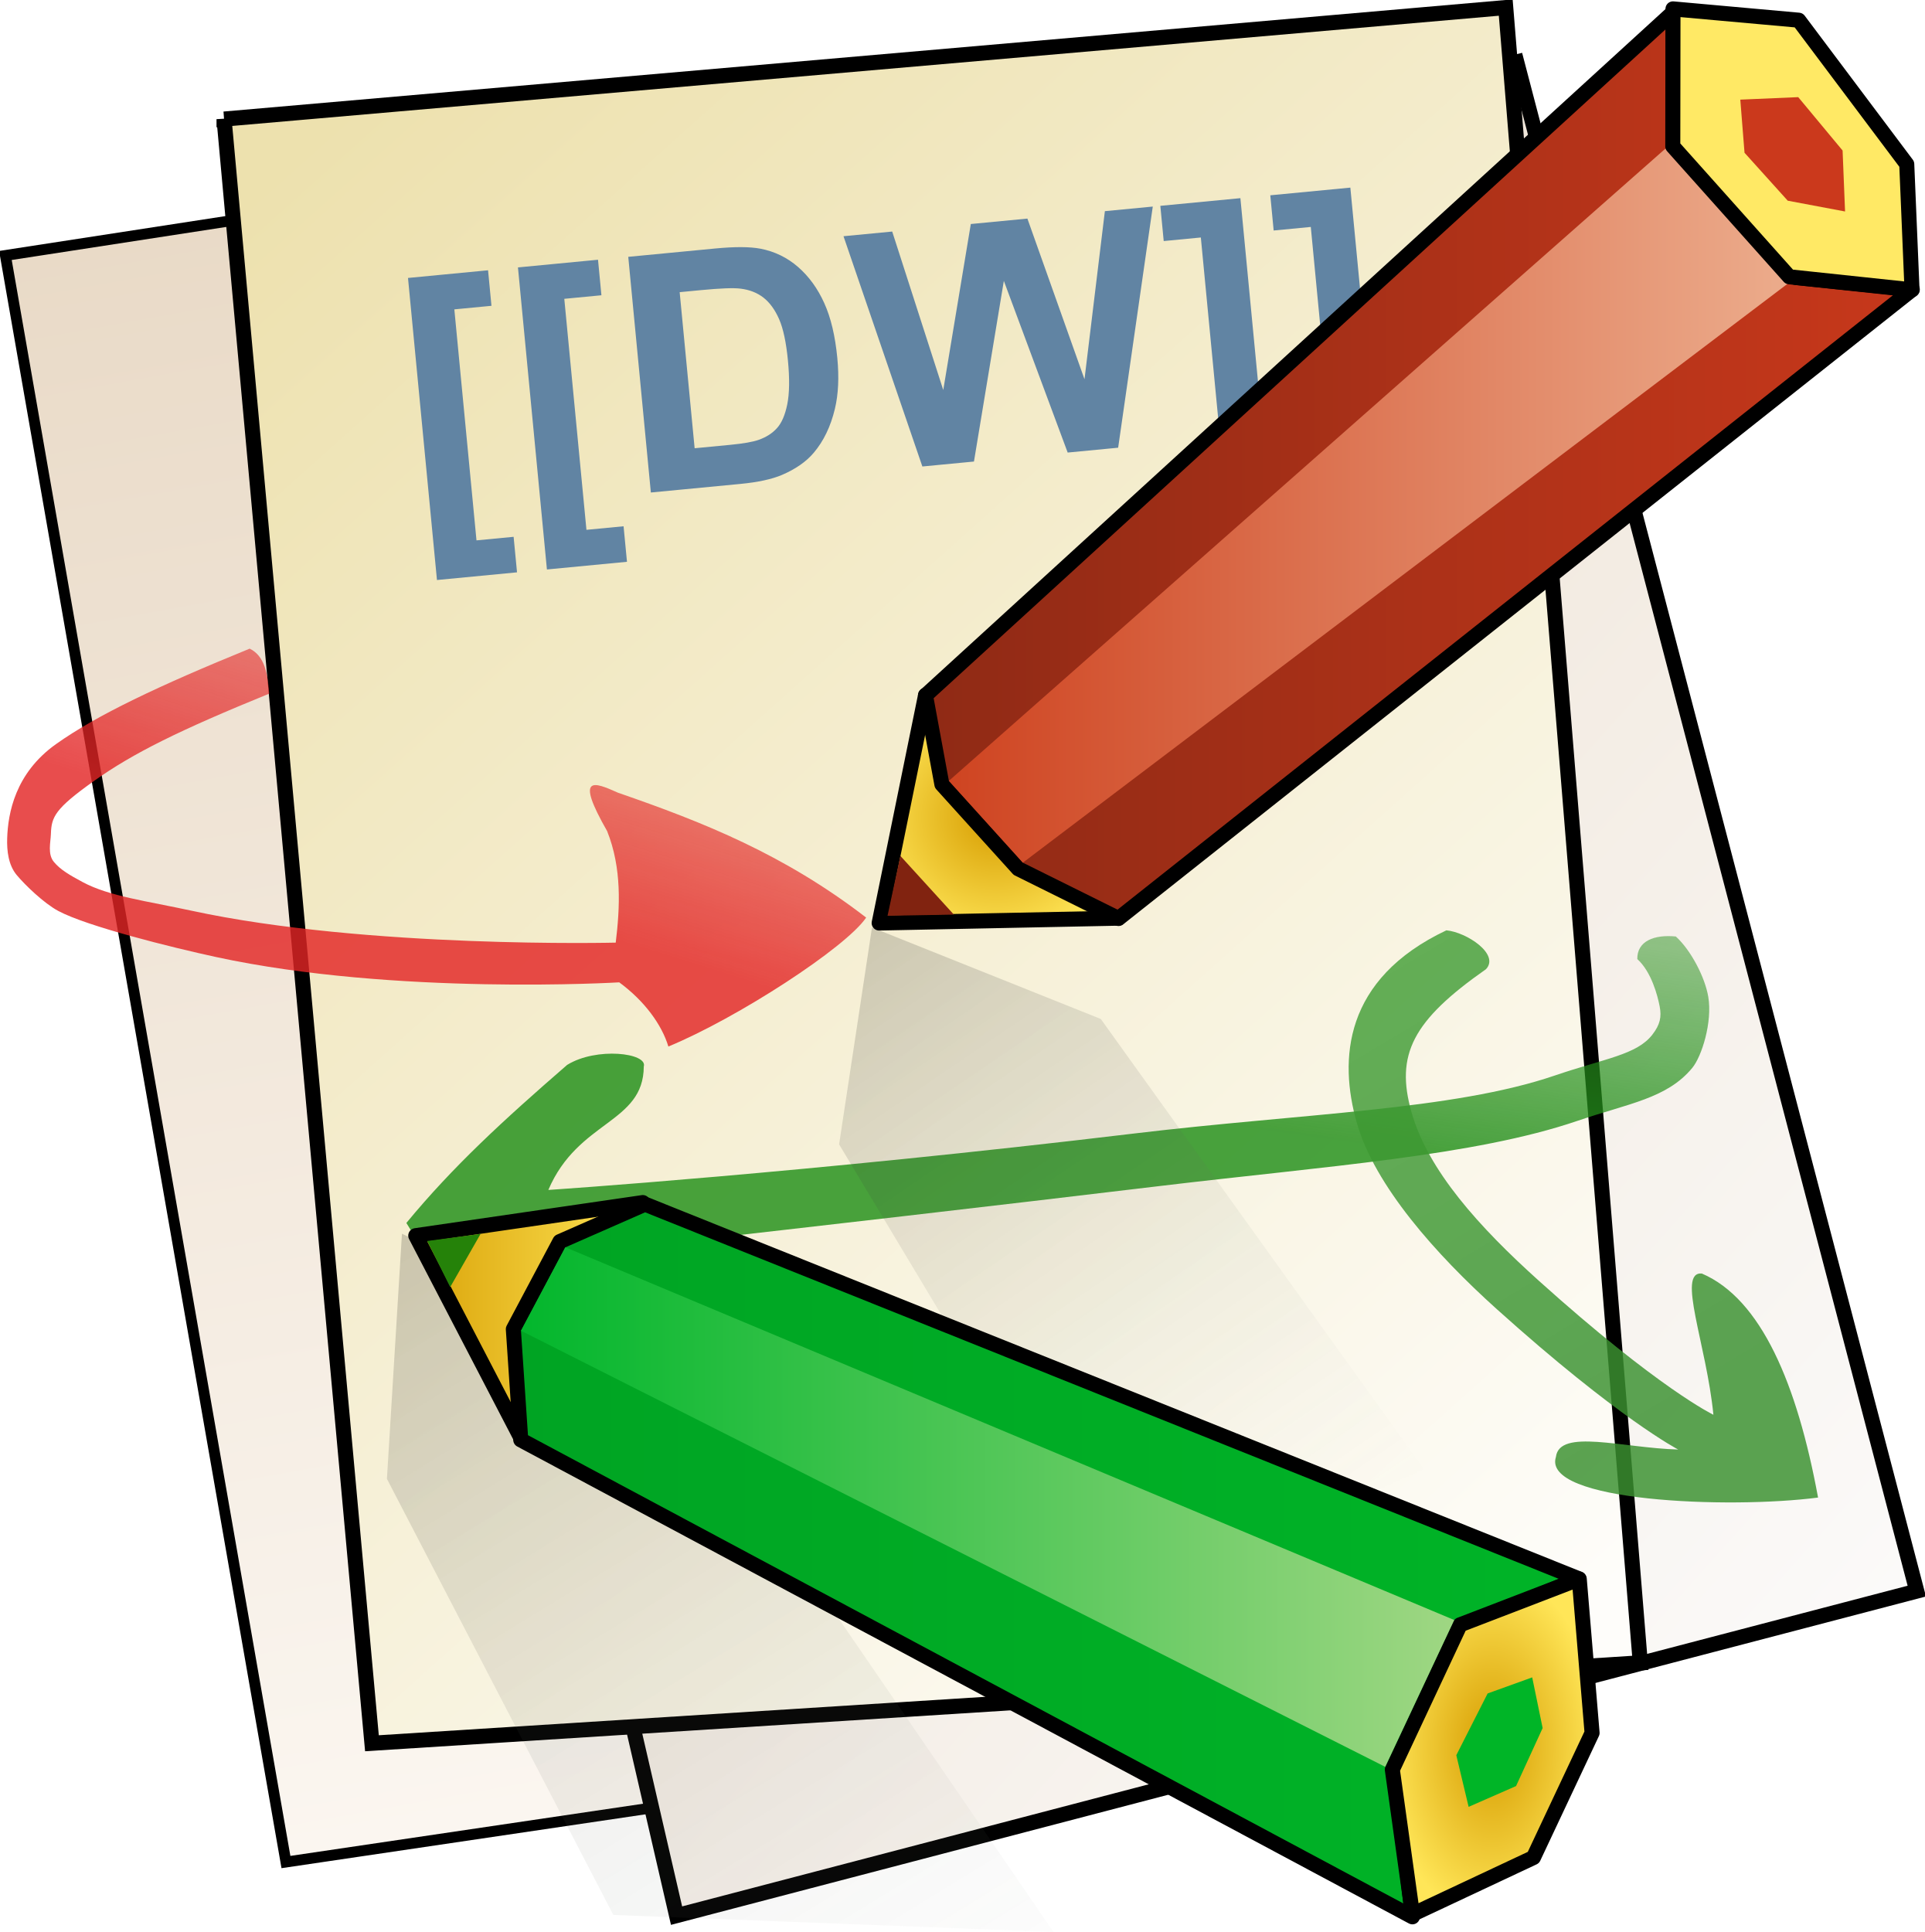
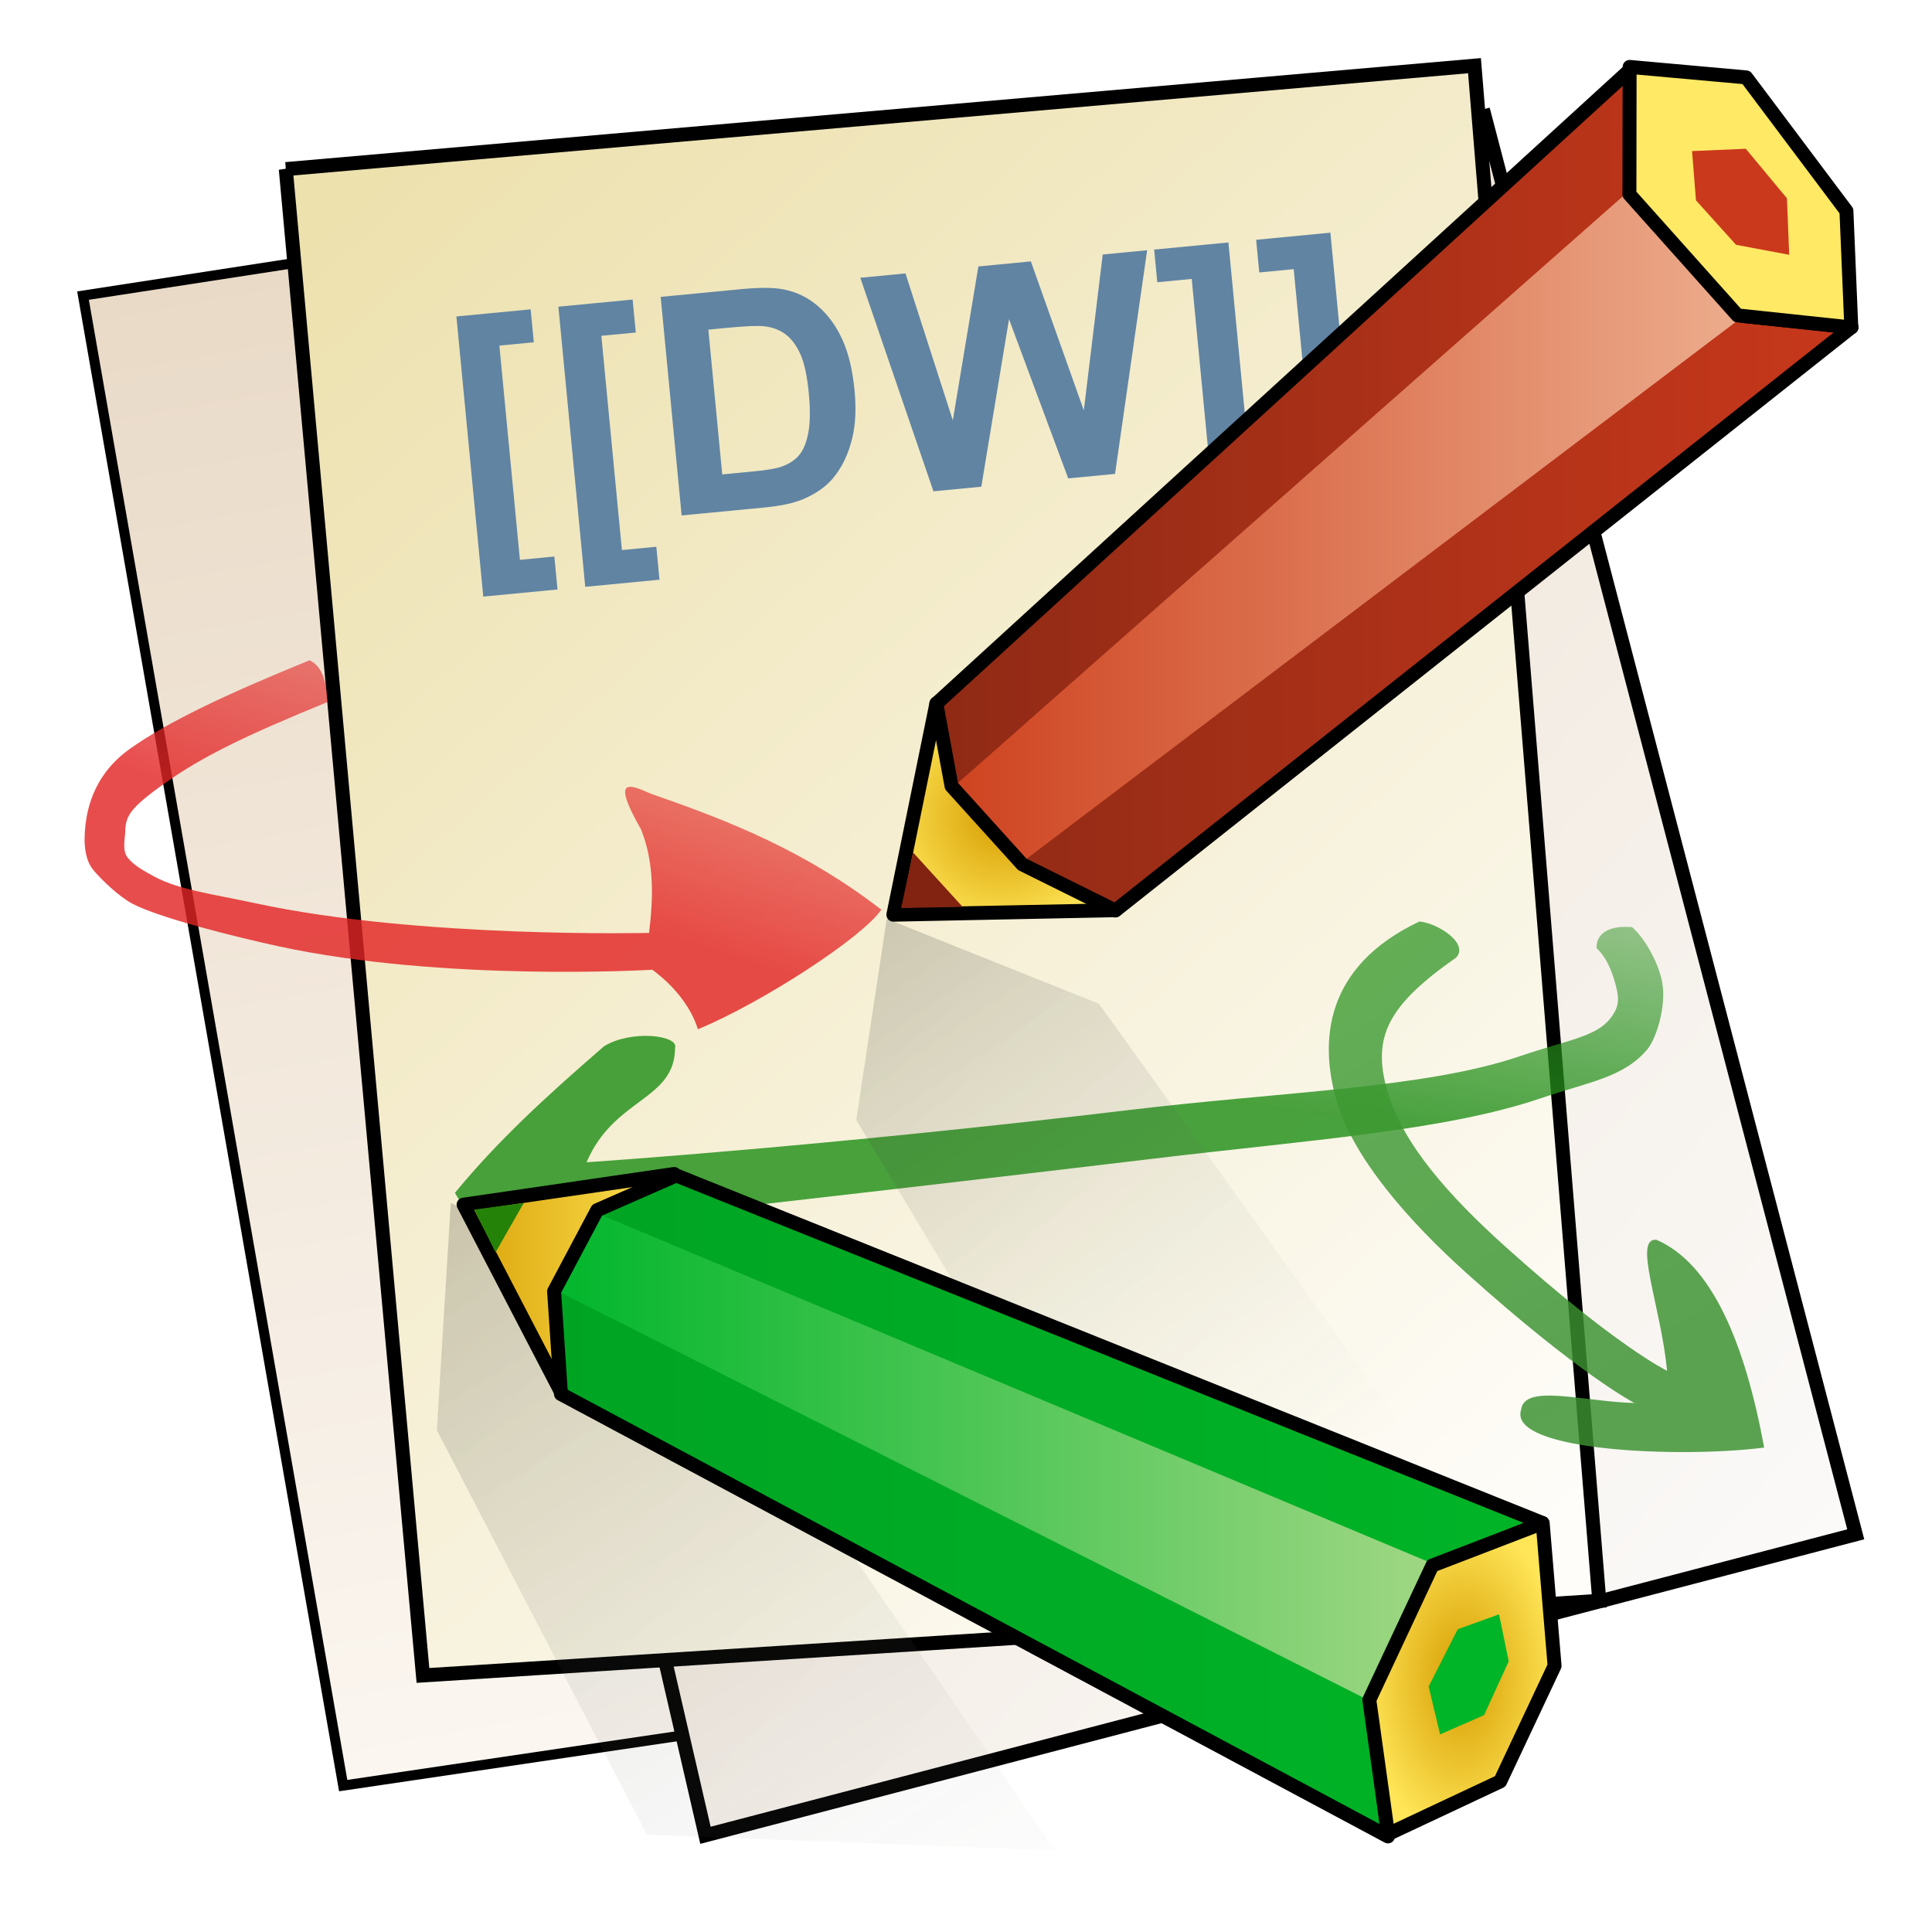
- <svg xmlns="http://www.w3.org/2000/svg" xmlns:xlink="http://www.w3.org/1999/xlink" width="128.009" height="128.517" id="svg2" version="1.1">
+ <svg xmlns="http://www.w3.org/2000/svg" xmlns:xlink="http://www.w3.org/1999/xlink" width="48" height="48" id="svg2" version="1.1">
  <defs id="defs4">
    <linearGradient id="linearGradient2624">
      <stop style="stop-color:#3a9030;stop-opacity:0.837;" offset="0" id="stop2626" />
      <stop style="stop-color:#3d9c32;stop-opacity:0.796;" offset="1" id="stop2628" />
    </linearGradient>
    <linearGradient id="linearGradient2612">
      <stop style="stop-color:#25901b;stop-opacity:0.837;" offset="0" id="stop2614" />
      <stop style="stop-color:#25901b;stop-opacity:0.378;" offset="1" id="stop2616" />
    </linearGradient>
    <linearGradient id="linearGradient2600">
      <stop style="stop-color:#e32525;stop-opacity:0.816;" offset="0" id="stop2602" />
      <stop style="stop-color:#e32525;stop-opacity:0.571;" offset="1" id="stop2604" />
    </linearGradient>
    <marker orient="auto" refY="0" refX="0" id="TriangleOutL" style="overflow:visible">
      <path id="path2488" d="m 5.77,0 -8.65,5 0,-10 8.65,5 z" style="fill-rule:evenodd;stroke:#000000;stroke-width:1pt;marker-start:none" transform="scale(0.8,0.8)" />
    </marker>
    <marker orient="auto" refY="0" refX="0" id="Arrow2Lstart" style="overflow:visible">
      <path id="path2571" style="font-size:12px;fill-rule:evenodd;stroke-width:0.625;stroke-linejoin:round" d="M 8.719,4.034 -2.207,0.016 8.719,-4.002 c -1.745,2.372 -1.735,5.617 -6e-7,8.035 z" transform="matrix(1.1,0,0,1.1,-5.5,0)" />
    </marker>
    <linearGradient id="linearGradient2408">
      <stop id="stop2410" offset="0" style="stop-color:#000000;stop-opacity:0.173;" />
      <stop id="stop2412" offset="1" style="stop-color:#c7cec2;stop-opacity:0;" />
    </linearGradient>
    <linearGradient id="linearGradient2389">
      <stop style="stop-color:#000000;stop-opacity:0.173;" offset="0" id="stop2391" />
      <stop style="stop-color:#c7cec2;stop-opacity:0;" offset="1" id="stop2393" />
    </linearGradient>
    <linearGradient id="linearGradient2370">
      <stop style="stop-color:#fbfaf9;stop-opacity:1;" offset="0" id="stop2372" />
      <stop style="stop-color:#e9dac7;stop-opacity:1;" offset="1" id="stop2374" />
    </linearGradient>
    <linearGradient id="linearGradient2364">
      <stop id="stop2366" offset="0" style="stop-color:#fbf6f0;stop-opacity:1;" />
      <stop id="stop2368" offset="1" style="stop-color:#e9dac7;stop-opacity:1;" />
    </linearGradient>
    <linearGradient id="linearGradient2348">
      <stop style="stop-color:#fbf6f0;stop-opacity:1;" offset="0" id="stop2350" />
      <stop style="stop-color:#e9dac7;stop-opacity:1;" offset="1" id="stop2352" />
    </linearGradient>
    <linearGradient id="linearGradient2332">
      <stop style="stop-color:#ede1ae;stop-opacity:1;" offset="0" id="stop2334" />
      <stop style="stop-color:#fefdfa;stop-opacity:1;" offset="1" id="stop2336" />
    </linearGradient>
    <linearGradient id="linearGradient2249">
      <stop style="stop-color:#00a423;stop-opacity:1;" offset="0" id="stop2251" />
      <stop style="stop-color:#00b427;stop-opacity:1;" offset="1" id="stop2253" />
    </linearGradient>
    <linearGradient id="linearGradient2229">
      <stop id="stop2231" offset="0" style="stop-color:#00b62b;stop-opacity:1;" />
      <stop id="stop2233" offset="1" style="stop-color:#a1d784;stop-opacity:1;" />
    </linearGradient>
    <linearGradient id="linearGradient2213">
      <stop style="stop-color:#000000;stop-opacity:1;" offset="0" id="stop2215" />
      <stop style="stop-color:#000000;stop-opacity:0;" offset="1" id="stop2217" />
    </linearGradient>
    <linearGradient id="linearGradient2360">
      <stop style="stop-color:#d69c00;stop-opacity:1;" offset="0" id="stop2362" />
      <stop style="stop-color:#ffe658;stop-opacity:1;" offset="1" id="stop2364" />
    </linearGradient>
    <linearGradient id="linearGradient2352">
      <stop id="stop2354" offset="0" style="stop-color:#ce411e;stop-opacity:1;" />
      <stop id="stop2356" offset="1" style="stop-color:#ecad8d;stop-opacity:1;" />
    </linearGradient>
    <linearGradient id="linearGradient2336">
      <stop style="stop-color:#8f2a15;stop-opacity:1;" offset="0" id="stop2338" />
      <stop style="stop-color:#c8381b;stop-opacity:1;" offset="1" id="stop2340" />
    </linearGradient>
    <linearGradient xlink:href="#linearGradient2336" id="linearGradient2342" x1="219.213" y1="189.016" x2="286.227" y2="189.016" gradientUnits="userSpaceOnUse" />
    <linearGradient xlink:href="#linearGradient2352" id="linearGradient2350" x1="219.663" y1="192.733" x2="277.876" y2="192.733" gradientUnits="userSpaceOnUse" />
    <radialGradient xlink:href="#linearGradient2360" id="radialGradient2366" cx="224.414" cy="212.8" fx="224.414" fy="212.8" r="8.681" gradientTransform="matrix(1,0,0,0.984179,0,3.366635)" gradientUnits="userSpaceOnUse" />
    <linearGradient xlink:href="#linearGradient2249" id="linearGradient2227" x1="192.039" y1="262.258" x2="263.671" y2="262.258" gradientUnits="userSpaceOnUse" />
    <linearGradient xlink:href="#linearGradient2229" id="linearGradient2247" x1="191.751" y1="258.916" x2="255.656" y2="258.916" gradientUnits="userSpaceOnUse" />
    <radialGradient xlink:href="#linearGradient2360" id="radialGradient2317" cx="257.411" cy="274.642" fx="257.411" fy="274.642" r="7.144" gradientTransform="matrix(1,0,0,1.631384,0,-173.4045)" gradientUnits="userSpaceOnUse" />
    <linearGradient xlink:href="#linearGradient2360" id="linearGradient2325" x1="184.071" y1="246.359" x2="201.406" y2="246.359" gradientUnits="userSpaceOnUse" />
    <linearGradient xlink:href="#linearGradient2332" id="linearGradient2346" x1="162.764" y1="184.993" x2="240.849" y2="289.503" gradientUnits="userSpaceOnUse" />
    <linearGradient xlink:href="#linearGradient2348" id="linearGradient2354" x1="140.158" y1="303.79" x2="136.142" y2="195.872" gradientUnits="userSpaceOnUse" />
    <linearGradient xlink:href="#linearGradient2370" id="linearGradient2362" x1="286.156" y1="262.287" x2="185.813" y2="172.324" gradientUnits="userSpaceOnUse" />
    <linearGradient xlink:href="#linearGradient2389" id="linearGradient2395" x1="213.966" y1="220.072" x2="244.791" y2="265.404" gradientUnits="userSpaceOnUse" />
    <linearGradient xlink:href="#linearGradient2408" id="linearGradient2406" x1="184.306" y1="241.528" x2="224.674" y2="307.528" gradientUnits="userSpaceOnUse" />
    <linearGradient xlink:href="#linearGradient2600" id="linearGradient2606" x1="202.418" y1="222.051" x2="206.06" y2="210.356" gradientUnits="userSpaceOnUse" />
    <linearGradient xlink:href="#linearGradient2612" id="linearGradient2618" x1="248.622" y1="234.522" x2="251.644" y2="213.122" gradientUnits="userSpaceOnUse" />
    <linearGradient xlink:href="#linearGradient2624" id="linearGradient2630" x1="275.718" y1="251.564" x2="255.684" y2="217.94" gradientUnits="userSpaceOnUse" />
    <linearGradient xlink:href="#linearGradient2352" id="linearGradient2640" gradientUnits="userSpaceOnUse" x1="219.663" y1="192.733" x2="277.876" y2="192.733" />
    <linearGradient xlink:href="#linearGradient2336" id="linearGradient2643" gradientUnits="userSpaceOnUse" x1="219.213" y1="189.016" x2="286.227" y2="189.016" />
    <radialGradient xlink:href="#linearGradient2360" id="radialGradient2647" gradientUnits="userSpaceOnUse" gradientTransform="matrix(1,0,0,0.984179,0,3.366635)" cx="224.414" cy="212.8" fx="224.414" fy="212.8" r="8.681" />
  </defs>
-   <g id="layer3" style="display:inline" transform="translate(-158.1474,-158.4534)">
-     <g id="g1419">
+   <g id="layer3" style="display:inline" transform="translate(-158.1474,-238.9703)">
+     <g id="g1419" transform="matrix(0.3463897,0,0,0.3463897,105.3045,185.5414)">
      <g id="g2376">
        <path transform="matrix(0.989976,-0.141236,0.201069,0.979577,0,0)" style="fill:url(#linearGradient2354);fill-opacity:1;fill-rule:evenodd;stroke:#000000;stroke-width:0.722px;stroke-linecap:butt;stroke-linejoin:miter;stroke-opacity:1;display:inline" d="m 120.215,196.438 70.907,-0.792 -2.403,109.053 -71.718,0.373 3.214,-108.634 z" id="rect1422" />
        <path style="fill:url(#linearGradient2362);fill-opacity:1;fill-rule:evenodd;stroke:#000000;stroke-width:1px;stroke-linecap:butt;stroke-linejoin:miter;stroke-opacity:1;display:inline" d="m 179.2,182.087 79.842,-19.517 26.614,101.724 -82.503,21.587 -23.953,-103.794 z" id="rect1425" />
        <path transform="matrix(0.995676,-0.09289891,0.08102261,0.996712,0,0)" style="fill:url(#linearGradient2346);fill-opacity:1;fill-rule:evenodd;stroke:#000000;stroke-width:1.004px;stroke-linecap:butt;stroke-linejoin:miter;stroke-opacity:1;display:inline" d="m 159.014,181.744 85.586,0.534 0,110.474 -84.534,-2.513 -1.052,-108.496 z" id="rect1419" />
      </g>
      <path id="text2382" d="m 167.551,214.008 0,-20.185 5.35,0 0,2.374 -2.481,0 0,15.437 2.481,0 0,2.374 -5.35,0 m 7.348,0 0,-20.185 5.35,0 0,2.374 -2.481,0 0,15.437 2.481,0 0,2.374 -5.35,0 m 7.369,-20.185 5.812,0 c 1.311,2e-5 2.31,0.1 2.997,0.301 0.924,0.272 1.715,0.756 2.374,1.45 0.659,0.695 1.16,1.547 1.504,2.557 0.344,1.003 0.516,2.242 0.516,3.717 -10e-6,1.296 -0.161,2.413 -0.483,3.352 -0.394,1.146 -0.956,2.073 -1.687,2.782 -0.551,0.537 -1.296,0.956 -2.234,1.257 -0.702,0.222 -1.64,0.333 -2.814,0.333 l -5.983,0 0,-15.748 m 3.18,2.664 0,10.431 2.374,0 c 0.888,1e-5 1.529,-0.05 1.923,-0.15 0.516,-0.129 0.942,-0.347 1.278,-0.655 0.344,-0.308 0.623,-0.813 0.838,-1.515 0.215,-0.709 0.322,-1.672 0.322,-2.89 -1e-5,-1.217 -0.107,-2.152 -0.322,-2.804 -0.215,-0.652 -0.516,-1.16 -0.902,-1.525 -0.387,-0.365 -0.877,-0.612 -1.472,-0.741 -0.444,-0.1 -1.314,-0.15 -2.61,-0.15 l -1.429,0 m 14.964,13.084 -3.76,-15.748 3.255,0 2.374,10.817 2.879,-10.817 3.781,0 2.761,11 2.417,-11 3.201,0 -3.824,15.748 -3.373,0 -3.137,-11.773 -3.126,11.773 -3.448,0 m 22.763,-15.748 0,20.185 -5.35,0 0,-2.374 2.481,0 0,-15.458 -2.481,0 0,-2.353 5.35,0 m 7.348,0 0,20.185 -5.35,0 0,-2.374 2.481,0 0,-15.458 -2.481,0 0,-2.353 5.35,0" style="font-size:12px;font-style:normal;font-weight:normal;line-height:125%;fill:#6184a3;fill-opacity:1;stroke:none;display:inline;font-family:Bitstream Vera Sans" transform="matrix(0.995433,-0.09546066,0.09546066,0.995433,0,0)" />
      <g id="g2632" style="display:inline">
        <path style="fill:url(#linearGradient2606);fill-opacity:1;fill-rule:evenodd;stroke:none;stroke-width:1px;marker-end:none" d="m 174.756,201.602 c -6.046,2.467 -10.168,4.419 -12.885,6.351 -2.717,1.931 -3.193,4.6 -3.246,6.266 -0.027,0.833 0.081,1.778 0.632,2.44 0.551,0.662 1.808,1.874 2.758,2.386 1.9,1.023 7.542,2.429 10.519,3.073 11.909,2.576 26.806,1.681 26.806,1.681 1.693,1.245 2.833,2.824 3.269,4.269 4.577,-1.887 11.811,-6.584 13.157,-8.577 -5.451,-4.2 -10.797,-6.333 -16.513,-8.308 -1.599,-0.719 -2.88,-1.226 -0.718,2.556 0.985,2.473 0.858,5.051 0.572,7.418 0,0 -16.527,0.407 -28.238,-2.127 -2.928,-0.633 -5.466,-0.955 -7.219,-1.898 -0.876,-0.472 -1.483,-0.821 -1.916,-1.341 -0.433,-0.52 -0.22,-1.291 -0.201,-1.859 0.037,-1.136 0.253,-1.671 2.862,-3.525 2.608,-1.854 5.654,-3.362 11.659,-5.812 -0.088,-1.291 -0.29,-2.506 -1.297,-2.993 z" id="path2414" />
        <path style="fill:url(#linearGradient2618);fill-opacity:1;fill-rule:evenodd;stroke:none" d="m 269.625,220.748 c -1.436,-0.14 -2.58,0.303 -2.561,1.502 0.944,0.857 1.349,2.435 1.486,3.14 0.136,0.705 0.036,1.219 -0.486,1.89 -1.043,1.342 -3.125,1.569 -6.501,2.721 -6.751,2.304 -16.893,2.526 -27.907,3.846 -22.028,2.642 -39.032,3.761 -39.032,3.761 1.983,-4.648 6.328,-4.412 6.349,-8.21 0.274,-0.898 -3.146,-1.316 -5.099,-0.107 -4.267,3.701 -7.592,6.754 -10.694,10.513 l 1.888,3.084 c 0,0 26.13,-2.89 48.198,-5.536 11.034,-1.323 20.956,-1.999 27.81,-4.337 3.427,-1.169 5.96,-1.49 7.641,-3.52 0.632,-0.763 1.352,-3.047 1.068,-4.734 -0.22,-1.302 -1.15,-3.098 -2.16,-4.014 z" id="path2608" />
        <path style="fill:url(#linearGradient2630);fill-opacity:1;fill-rule:evenodd;stroke:none" d="m 254.362,220.339 c -6.85,3.242 -7.153,8.609 -5.96,12.799 1.194,4.19 5.263,8.757 9.321,12.406 8.117,7.299 12.06,9.332 12.06,9.332 -3.715,-0.103 -7.899,-1.412 -8.133,0.493 -0.948,2.976 11.491,3.475 17.438,2.702 -1.395,-7.578 -3.793,-13.215 -7.732,-14.903 -1.685,-0.148 0.312,4.724 0.77,9.396 0,0 -3.625,-1.731 -11.605,-8.908 -3.99,-3.588 -7.374,-7.342 -8.473,-11.201 -1.099,-3.859 0.078,-6.12 4.951,-9.532 0.928,-0.995 -1.29,-2.459 -2.638,-2.584 z" id="path2620" />
      </g>
      <path id="rect2386" d="m 213.966,234.578 2.188,-14.429 15.22,6.088 21.494,29.948 -20.406,9.218 -18.495,-30.826 z" style="fill:url(#linearGradient2395);fill-opacity:1;stroke:none;display:inline" />
      <g id="g2649" style="display:inline">
        <path style="fill:url(#radialGradient2647);fill-opacity:1;fill-rule:evenodd;stroke:#000000;stroke-width:1px;stroke-linecap:butt;stroke-linejoin:round;stroke-opacity:1" d="m 232.558,219.53 -15.928,0.322 3.088,-15.157 12.84,14.835 z" id="path1443" />
        <path style="fill:#812310;fill-opacity:1;fill-rule:evenodd;stroke:none" d="m 221.6,219.293 -4.412,0.078 0.854,-3.983 3.558,3.904 z" id="path1452" />
        <path style="fill:url(#linearGradient2643);fill-opacity:1;fill-rule:evenodd;stroke:#000000;stroke-width:1px;stroke-linecap:butt;stroke-linejoin:round;stroke-opacity:1" d="m 269.442,159.274 0.098,8.915 8.058,8.723 7.759,0.799 -52.807,41.841 -6.665,-3.307 -5.082,-5.618 -1.09,-5.912 49.729,-45.441 z" id="rect1437" />
        <path style="fill:url(#linearGradient2640);fill-opacity:1;fill-rule:evenodd;stroke:none" d="m 268.948,168.328 8.343,8.827 -51.101,38.683 -4.92,-5.444 47.678,-42.066 z" id="rect1446" />
        <path style="fill:#ffe965;fill-opacity:1;fill-rule:evenodd;stroke:#000000;stroke-width:1px;stroke-linecap:butt;stroke-linejoin:round;stroke-opacity:1;display:inline" d="m 285.338,177.732 -8.162,-0.866 -7.752,-8.679 0.013,-9.143 8.362,0.752 7.189,9.577 0.35,8.359 z" id="path1440" />
        <path style="fill:#cb391c;fill-opacity:1;fill-rule:evenodd;stroke:none" d="m 280.72,168.464 0.164,4.057 -3.813,-0.717 -2.875,-3.189 -0.281,-3.534 3.854,-0.166 2.95,3.55 z" id="path1449" />
      </g>
      <g id="g2657" style="display:inline">
        <path style="fill:url(#linearGradient2406);fill-opacity:1;stroke:none" d="m 183.886,256.828 1,-16.307 17.288,8.44 26.055,38.009 -29.281,-1.134 -15.062,-29.009 z" id="rect2397" />
        <path style="fill:url(#linearGradient2325);fill-opacity:1;stroke:#000000;stroke-linejoin:round;stroke-opacity:1;display:inline" d="m 200.906,238.448 -8.046,15.774 -7.056,-13.573 15.102,-2.2 z" id="rect2207" />
        <path style="fill:url(#linearGradient2227);fill-opacity:1;stroke:#000000;stroke-linejoin:round;stroke-opacity:1" d="m 201.054,238.554 62.117,24.919 -7.887,3.214 -4.352,9.31 1.172,9.964 -59.315,-31.728 -0.494,-7.364 3.096,-5.828 5.662,-2.487 z" id="rect1328" />
        <path style="fill:url(#radialGradient2317);fill-opacity:1;stroke:#000000;stroke-linejoin:round;stroke-opacity:1;display:inline" d="m 255.278,266.535 7.924,-3.048 0.853,10.24 -3.901,8.29 -8.046,3.779 -1.341,-9.631 4.511,-9.631 z" id="rect2204" />
        <path style="fill:url(#linearGradient2247);fill-opacity:1;stroke:none;display:inline" d="m 195.755,241.421 59.131,24.796 -4.592,9.766 -57.49,-29.01 2.951,-5.553 z" id="rect2210" />
        <path style="fill:#00b527;fill-opacity:1;stroke:none" d="m 255.023,275.21 2.084,-4.107 2.965,-1.07 0.694,3.372 -1.768,3.857 -3.155,1.383 -0.82,-3.436 z" id="rect2308" />
        <path style="fill:#258209;fill-opacity:1;stroke:none;display:inline" d="m 186.568,241.004 3.55,-0.473 -2.023,3.539 -1.527,-3.066 z" id="rect2327" />
      </g>
    </g>
  </g>
</svg>
